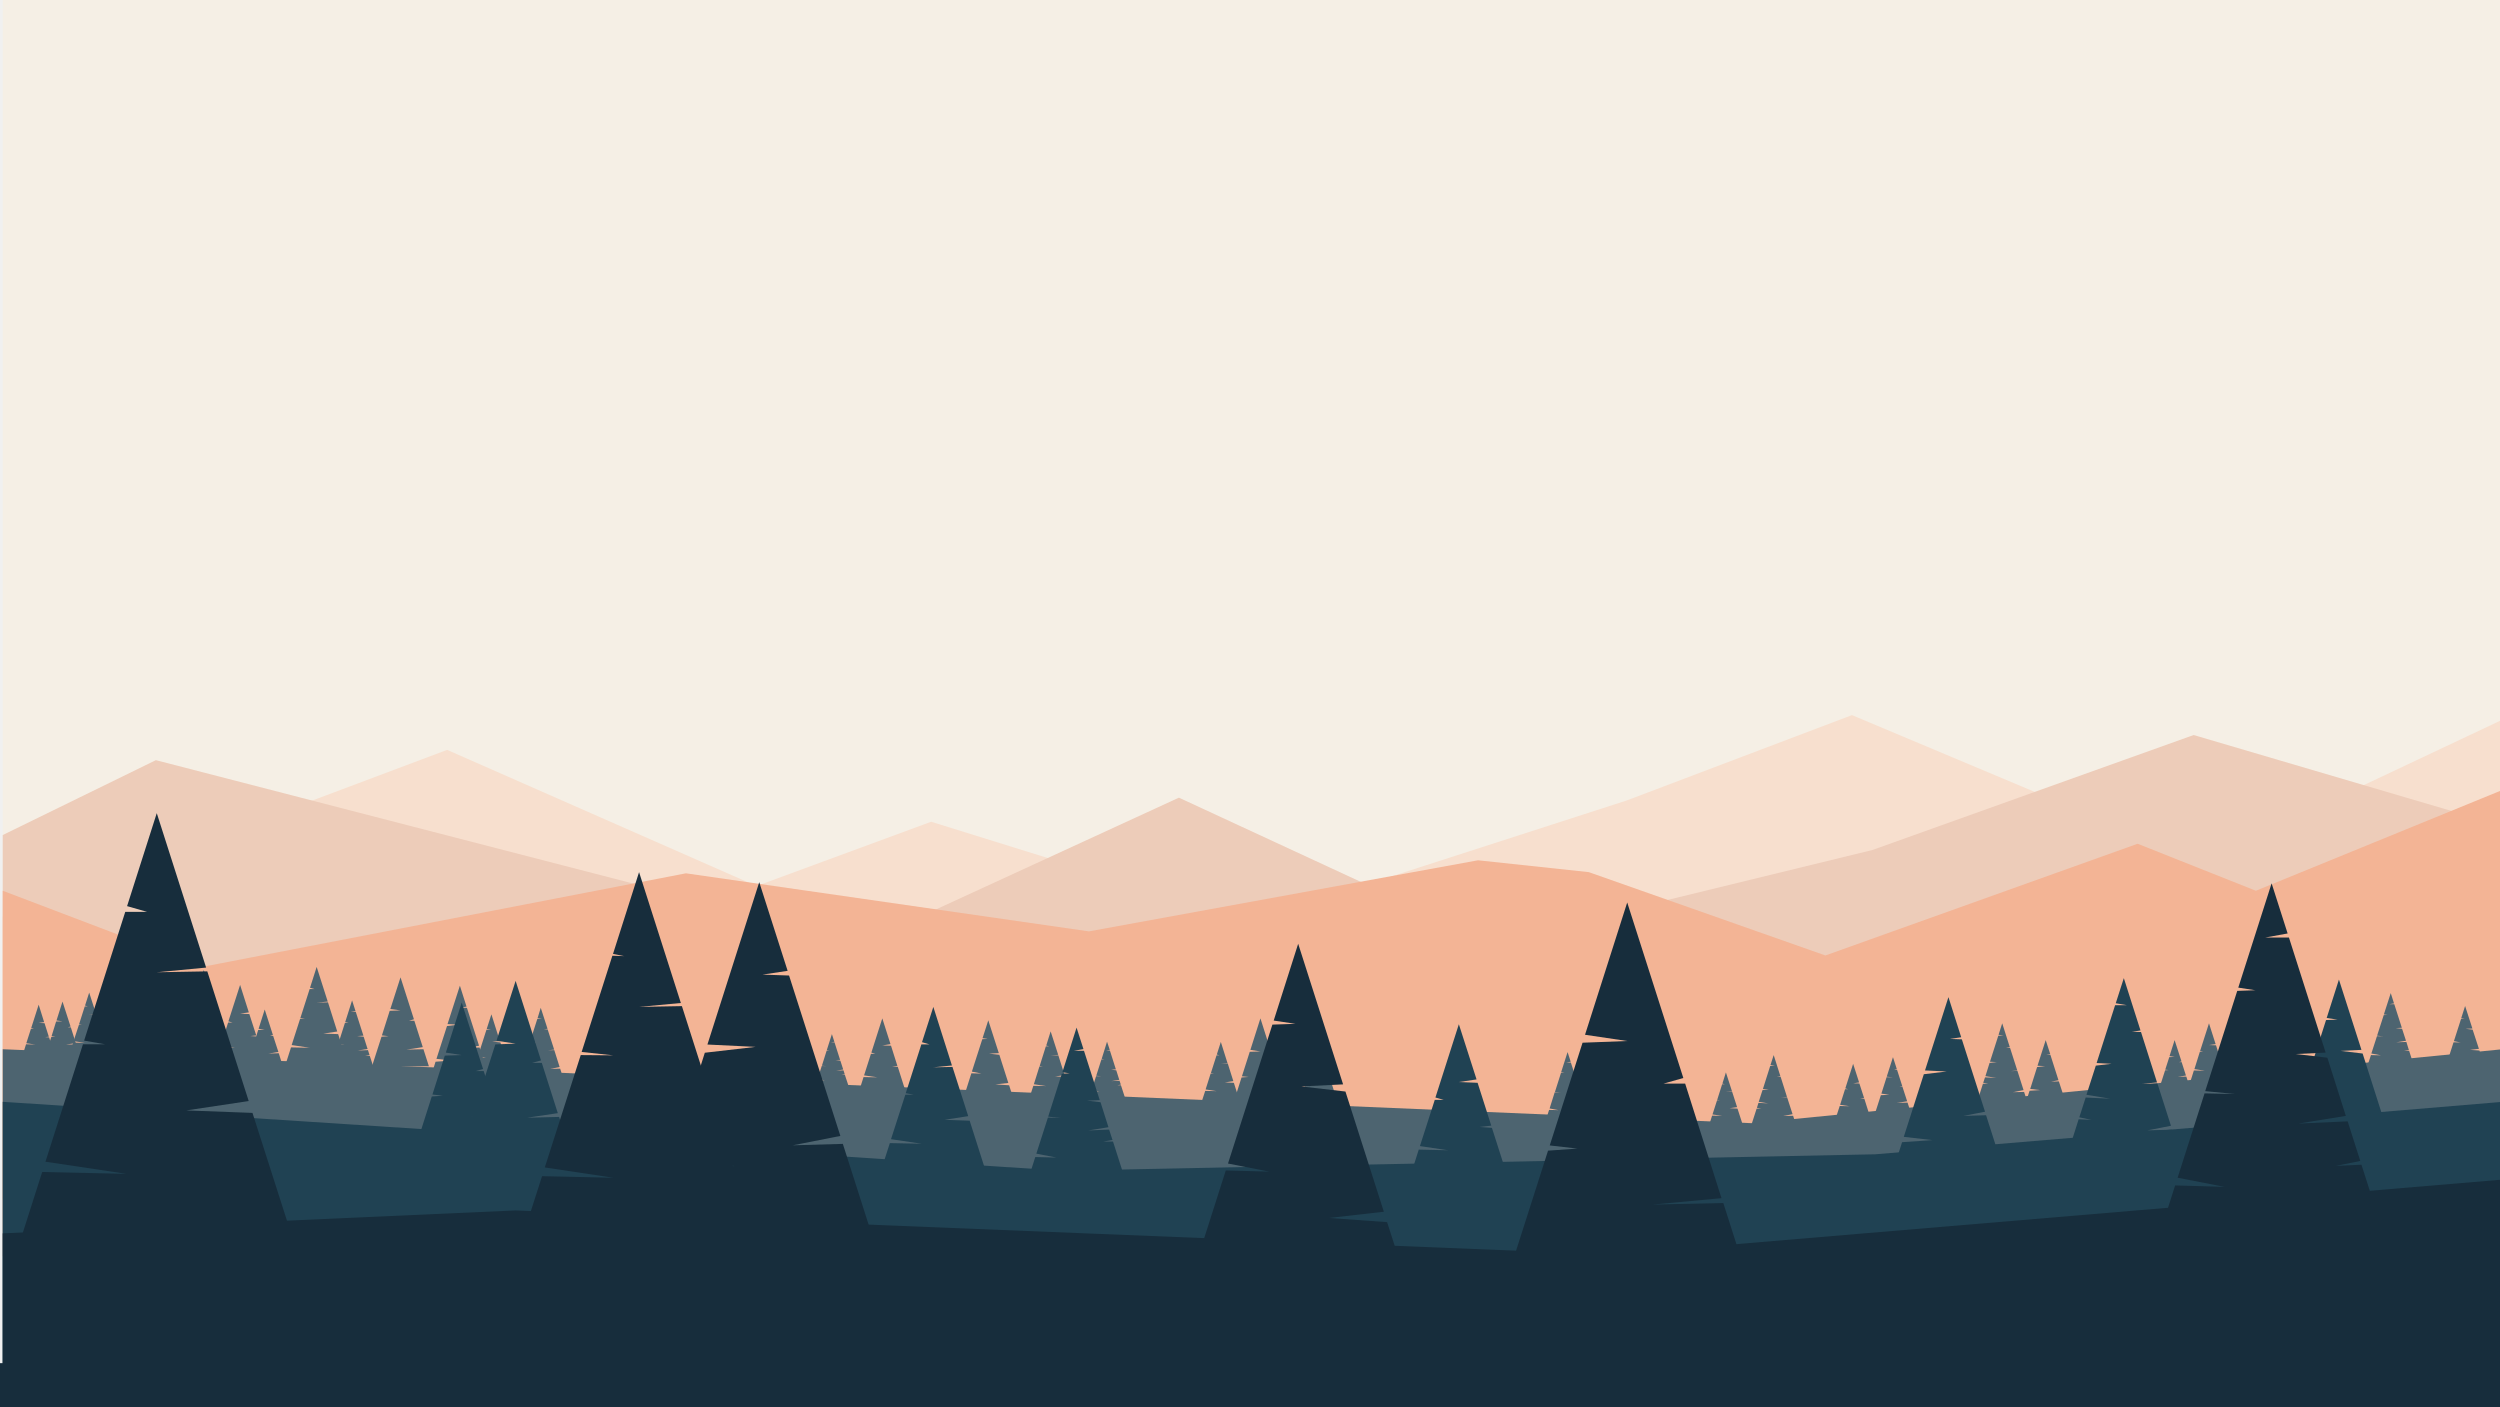
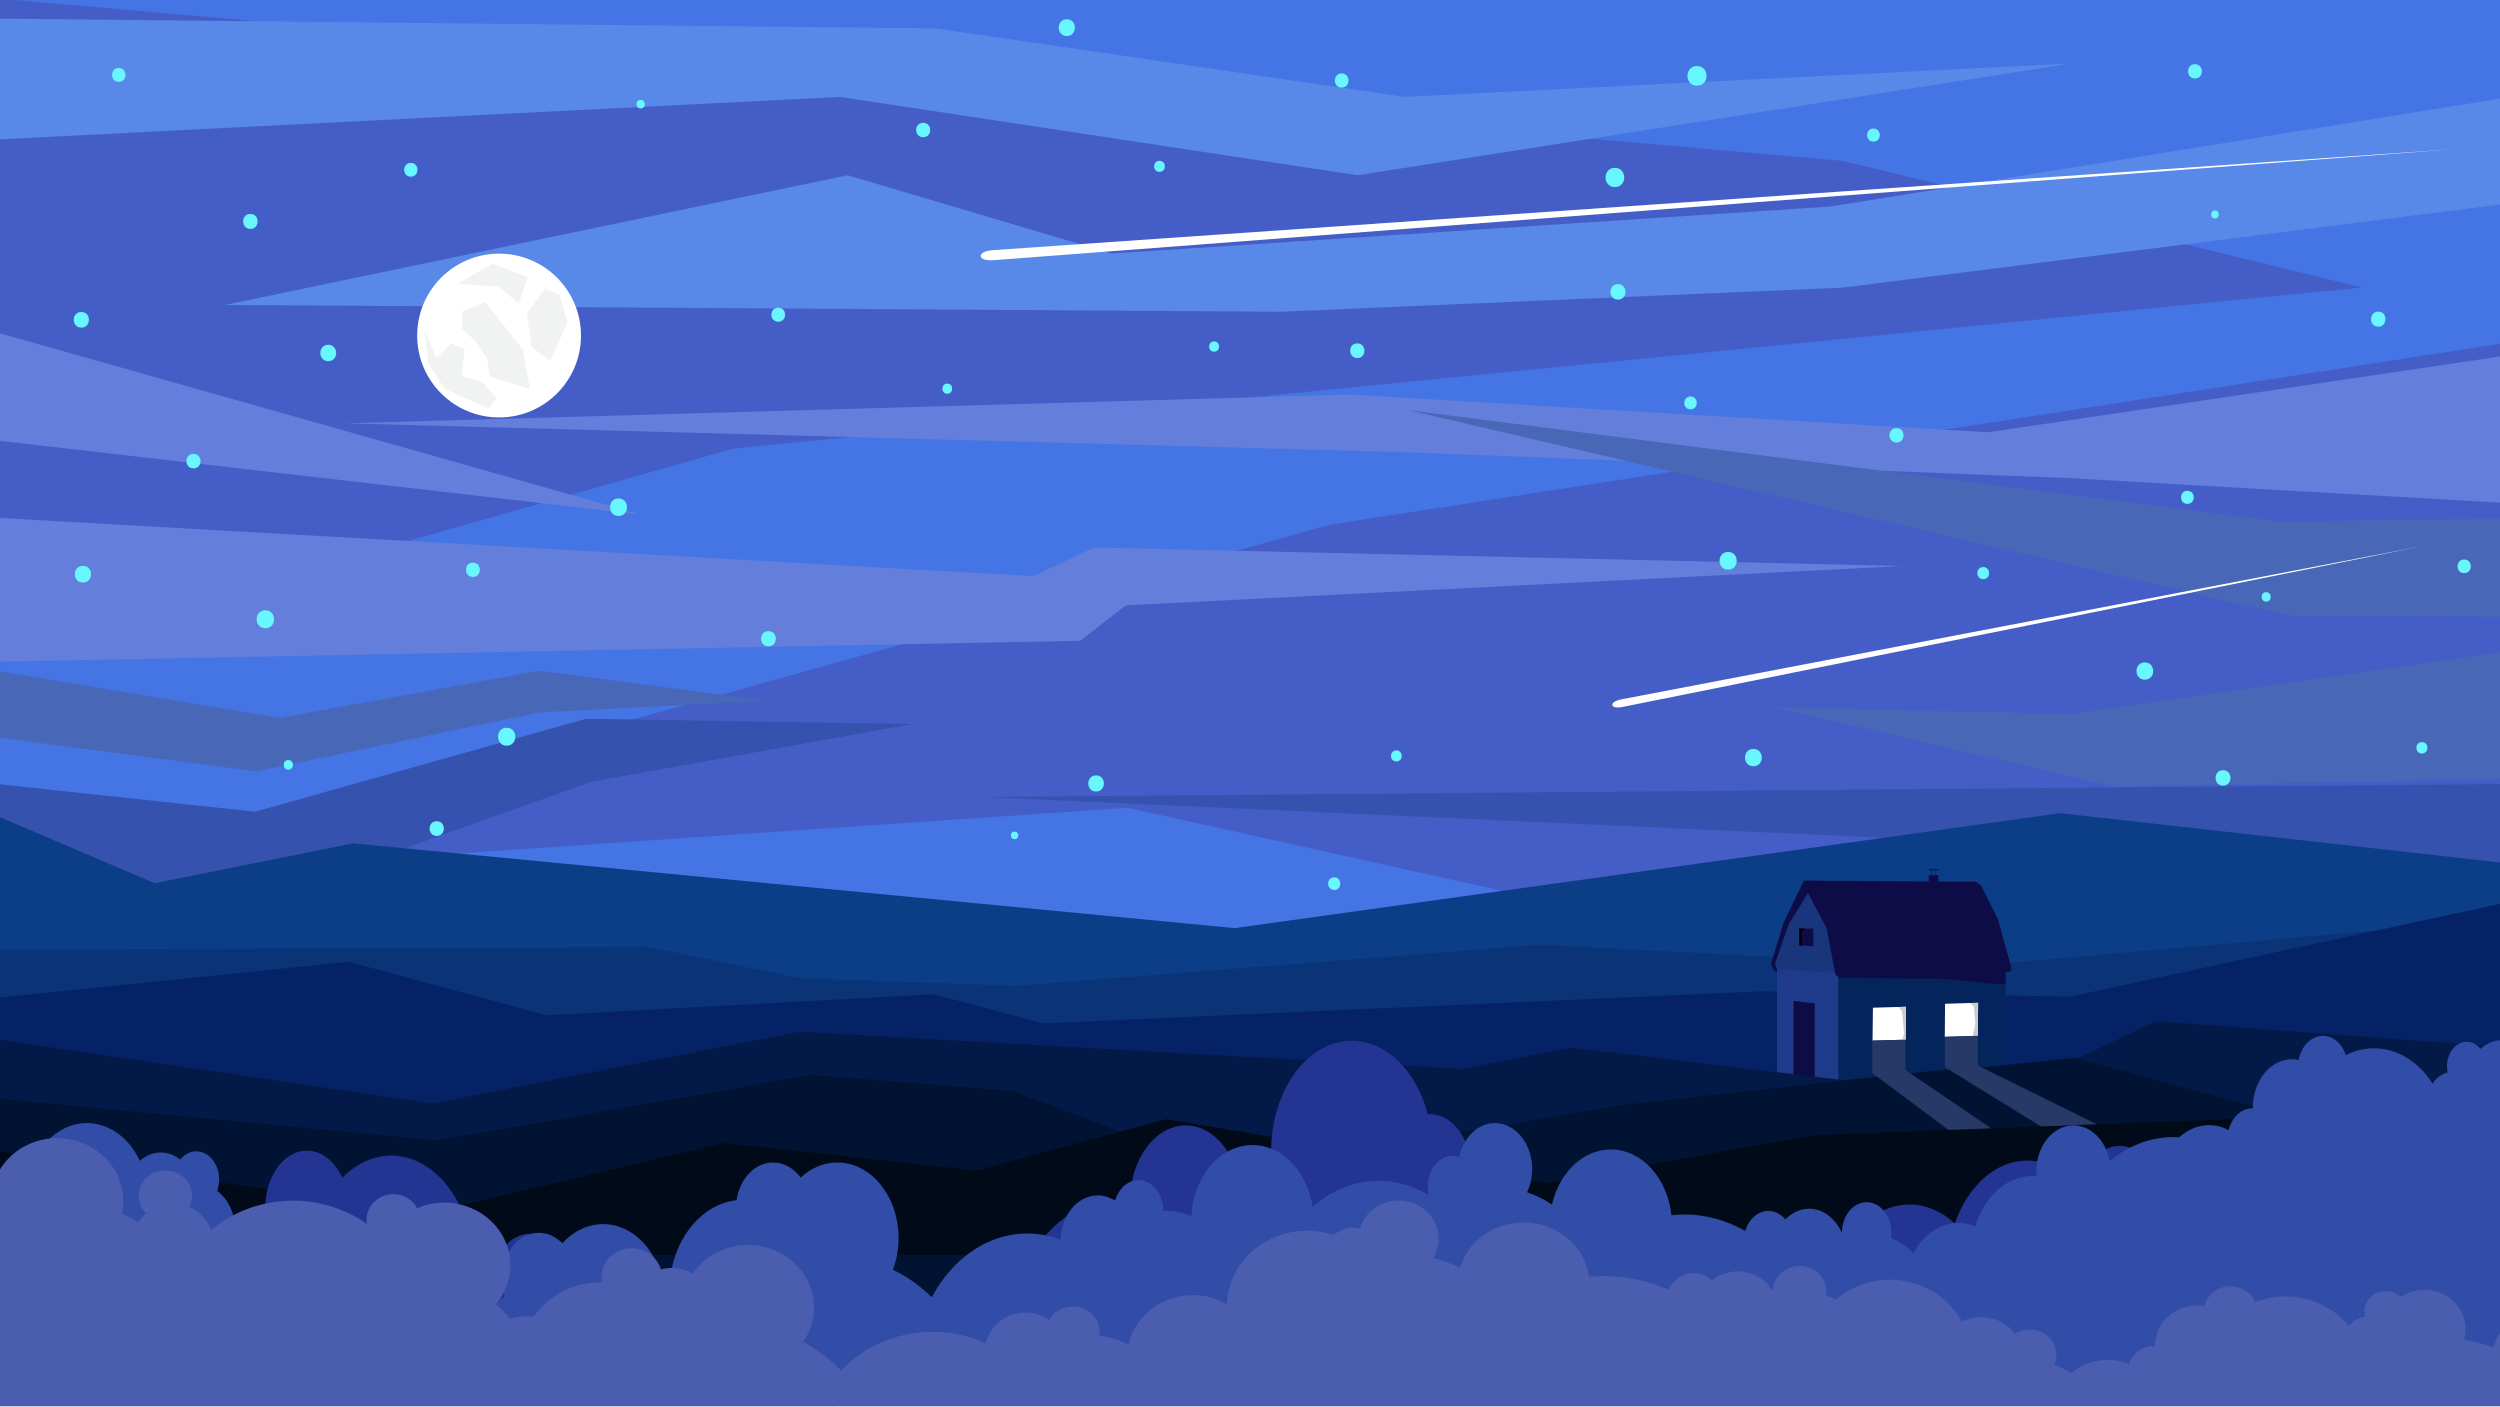
<svg xmlns="http://www.w3.org/2000/svg" version="1.1" id="bac1" x="0px" y="0px" viewBox="0 0 1920 1080" enable-background="new 0 0 1920 1080" xml:space="preserve">
-   <g>
-     <rect x="2.1" fill="#F5EFE5" width="1920" height="1059.5" />
-     <polygon fill="#F7DFCE" points="1922.1,552.6 1690.5,661.9 1422.3,549.2 1249.2,614.8 961.4,707.7 715.1,631.1 581,680.5    343.4,575.9 2.1,704.1 2.1,935.7 1922.1,935.7  " />
-     <polygon fill="#EDCCB9" points="1922.1,634.4 1684.7,564.5 1438,652.8 1146,724 905.4,612.6 662.8,724.2 119.7,583.8 2.1,641.3    2.1,920.5 1922.1,920.5  " />
-     <polygon fill="#F3B495" points="2.1,964.8 1922.1,964.8 1922.1,606.6 1732.5,684.1 1641.7,648 1401.9,733.8 1220.2,669.8    1135.1,660.7 836.3,715.3 526.8,670.7 155.7,742.5 2.1,684.1  " />
-     <polygon fill="#4D6470" points="685.1,819 689.2,818.6 684.3,803.1 677.6,802.9 683.9,801.9 677.6,782.1 669.2,808.4 672.2,809.3    668.9,809.3 663.6,825.9 673.8,827.4 663.2,827.2 659.8,837.9 695.4,837.9 689.5,819.3  " />
-     <polygon fill="#4D6470" points="1554.1,837.2 1549.4,822.5 1544.1,822.6 1549.3,822.2 1543.7,804.7 1540.6,804.6 1543.5,804.1    1537.7,785.9 1534.9,794.7 1538.8,795.4 1534.7,795.4 1528.3,815.4 1533.5,815.7 1528,816.3 1524.8,826.5 1533.1,827.8    1524.5,827.4 1523.1,831.6 1526.9,832.3 1522.9,832.3 1518.4,846.4 1557,846.4 1554.5,838.6 1546,838.8  " />
-     <polygon fill="#4D6470" points="1428.6,843.5 1431.6,843.2 1428,832.1 1423.2,832 1427.8,831.3 1423.2,817 1417.2,835.9    1419.3,836.5 1417,836.5 1413.2,848.5 1420.5,849.6 1412.9,849.4 1410.4,857.1 1436,857.1 1431.8,843.8  " />
-     <polygon fill="#4D6470" points="137.1,805.9 142.6,788.4 148.9,788.6 142.8,788 149.4,767.2 153.2,767.1 149.6,766.6 156.5,745    159.8,755.3 155.2,756.2 160.1,756.2 167.7,780 161.5,780.3 168,781 171.9,793.1 162.1,794.7 172.3,794.2 173.9,799.2 169.4,800    174.1,800 179.4,816.7 133.6,816.7 136.6,807.5 146.8,807.8  " />
-     <polygon fill="#4D6470" points="997,850.2 1002.1,834.2 1009.5,833.9 1002.6,832.8 1007.2,818.5 1012.8,818.6 1007.3,818.1    1012.8,800.9 1016,811.3 1013.8,811.9 1016.2,811.9 1020.8,826.1 1018.5,826.6 1020.9,826.6 1025.1,839.6 1016.1,840.9    1025.4,840.7 1028.5,850.2  " />
-     <polygon fill="#4D6470" points="1702.5,815.6 1705.8,815.2 1701.9,802.8 1696.5,802.6 1701.6,801.9 1696.5,785.9 1689.7,807.1    1692.1,807.7 1689.5,807.7 1685.3,821.1 1693.4,822.3 1684.9,822.1 1682.2,830.7 1710.8,830.7 1706,815.8  " />
-     <polygon fill="#4D6470" points="1376.7,855.7 1372.5,842.7 1367.9,842.8 1372.4,842.4 1367.5,826.9 1364.7,826.8 1367.3,826.4    1362.2,810.3 1359.7,818 1363.2,818.7 1359.5,818.7 1353.9,836.4 1358.5,836.6 1353.6,837.2 1350.7,846.2 1358.1,847.4 1350.5,847    1349.3,850.8 1352.6,851.4 1349.1,851.4 1345.1,863.8 1379.3,863.8 1377.1,856.9 1369.5,857.1  " />
-     <polygon fill="#4D6470" points="1889.7,800.6 1884.6,799.6 1890.1,782.5 1892.9,782.4 1890.2,782 1893.2,772.6 1898.8,789.9    1893.6,790.1 1899,790.8 1903.8,805.5 1897,806.3 1904.2,806.8 1905.7,811.5 1880.8,811.5 1884.3,800.5  " />
-     <polygon fill="#4D6470" points="1665.5,821.8 1662.9,821.5 1666,811.9 1670.1,811.7 1666.2,811.1 1670.1,798.8 1675.4,815.2    1673.5,815.7 1675.5,815.7 1678.8,826 1672.5,827 1679.1,826.8 1681.2,833.5 1659.1,833.5 1662.8,822  " />
-     <polygon fill="#4D6470" points="1821.2,809.1 1825.5,795.8 1830.3,795.9 1825.6,795.4 1830.7,779.6 1833.5,779.5 1830.8,779.1    1836.1,762.7 1838.6,770.6 1835.1,771.2 1838.8,771.2 1844.6,789.3 1839.9,789.6 1844.8,790.1 1847.8,799.3 1840.3,800.5    1848.1,800.2 1850,806.4 1846.2,807.2 1850.2,807 1853.5,817.3 1818.6,817.3 1820.9,810.3 1828.6,810.5  " />
-     <polygon fill="#4D6470" points="1575.2,830.7 1580.9,829.6 1574.7,810.1 1571.5,810 1574.6,809.6 1571.1,798.8 1564.8,818.5    1570.7,818.8 1564.5,819.5 1559.2,836.3 1566.8,837.2 1558.7,837.7 1557,843.1 1585.3,843.1 1581.2,830.5  " />
-     <polygon fill="#4D6470" points="1338.7,864.7 1334.4,851.4 1328.3,851.1 1334.1,850.3 1330.2,838.2 1325.5,838.3 1330.1,837.9    1325.5,823.6 1322.8,832.2 1324.6,832.7 1322.6,832.7 1318.8,844.7 1320.8,845 1318.7,845 1315.2,855.9 1322.7,857 1314.9,856.8    1312.4,864.7  " />
-     <polygon fill="#4D6470" points="197.8,802.8 194.7,802.5 198.3,791 203.3,790.8 198.6,790.1 203.3,775.3 209.6,794.9 207.4,795.6    209.8,795.6 213.8,807.9 206.2,809.1 214.1,808.9 216.6,816.9 190.1,816.9 194.5,803  " />
-     <polygon fill="#4D6470" points="298.4,795.8 293.3,795.2 299.3,776.3 307.6,776 299.8,774.9 307.6,750.6 317.9,782.8 314.2,783.9    318.2,783.9 324.7,804.2 312.2,806.1 325.2,805.8 329.4,818.9 285.7,818.9 293,796.2  " />
-     <polygon fill="#4D6470" points="627.9,828.6 631.1,818.7 634.6,818.8 631.2,818.5 634.9,806.8 637,806.7 635,806.4 638.9,794.2    640.8,800.1 638.2,800.5 640.9,800.5 645.2,814 641.8,814.1 645.4,814.6 647.6,821.4 642.1,822.3 647.8,822 648.7,824.9    646.2,825.3 648.8,825.3 651.9,834.7 626,834.7 627.6,829.5 633.4,829.7  " />
-     <polygon fill="#4D6470" points="838.4,837.1 841.8,826.5 845.6,826.5 841.9,826.2 845.9,813.6 848.2,813.5 846.1,813.2 850.2,800    852.3,806.3 849.5,806.8 852.4,806.8 857,821.3 853.3,821.5 857.3,822 859.6,829.3 853.6,830.3 859.8,830 860.8,833 858.1,833.5    860.9,833.5 864.2,843.7 836.3,843.7 838.1,838 844.3,838.2  " />
-     <polygon fill="#4D6470" points="255.4,815.5 259.7,802 264.5,802.1 259.8,801.6 264.9,785.6 267.8,785.4 265.1,785 270.4,768.3    273,776.4 269.4,777 273.2,777 279.1,795.4 274.3,795.7 279.3,796.2 282.3,805.6 274.7,806.8 282.6,806.5 283.8,810.3 280.4,810.9    284,810.9 288.2,823.9 252.7,823.9 255,816.7 262.9,816.9  " />
-     <polygon fill="#4D6470" points="1190.1,851.3 1194,838.9 1198.5,839 1194.2,838.6 1198.9,823.8 1201.5,823.7 1199,823.3    1203.9,808 1206.3,815.4 1203,816 1206.4,816 1211.9,832.9 1207.5,833.1 1212.1,833.6 1214.8,842.2 1207.9,843.3 1215.1,843    1216.2,846.6 1213,847.1 1216.4,847.1 1220.2,859 1187.6,859 1189.7,852.4 1197,852.6  " />
-     <polygon fill="#4D6470" points="359.2,804.8 367.9,803.1 358.6,774 353.7,773.8 358.3,773.1 353.2,757 343.7,786.5 352.5,786.9    343.3,788 335.2,813.2 346.7,814.5 334.5,815.4 332,823.4 374.4,823.4 368.3,804.5  " />
-     <polygon fill="#4D6470" points="192.3,795.7 196.8,795.2 191.5,778.8 184.4,778.5 191.1,777.5 184.4,756.4 175.4,784.4    178.6,785.3 175.2,785.3 169.5,803 180.3,804.6 169.1,804.4 165.4,815.8 203.3,815.8 197,796  " />
-     <polygon fill="#4D6470" points="429.8,819.5 425.7,806.5 421,806.6 425.6,806.1 420.6,790.6 417.8,790.5 420.5,790.1 415.3,774    412.9,781.8 416.3,782.4 412.7,782.4 407,800.2 411.6,800.4 406.7,801 403.9,809.9 411.2,811.1 403.6,810.8 401.6,816.9    405.4,817.7 401.5,817.5 398.2,827.6 432.4,827.6 430.2,820.7 422.6,820.9  " />
-     <polygon fill="#4D6470" points="952.4,846.7 947.6,831.6 940.7,831.3 947.2,830.3 942.9,816.7 937.6,816.9 942.7,816.4    937.6,800.2 934.5,809.9 936.6,810.5 934.3,810.5 930,824 932.2,824.4 929.8,824.4 925.9,836.7 934.4,838 925.6,837.8 922.7,846.7     " />
-     <polygon fill="#4D6470" points="823.4,843.8 818.1,827 810.4,826.7 817.6,825.7 812.8,810.5 806.9,810.7 812.7,810.1 806.9,792.1    803.5,803 805.8,803.6 803.2,803.6 798.5,818.6 800.9,819 798.3,819 794,832.7 803.4,834.1 793.6,833.9 790.4,843.8  " />
-     <polygon fill="#4D6470" points="267.6,819.1 259.7,794.2 248.3,793.8 259,792.2 251.9,769.8 243.2,770 251.7,769.2 243.2,742.6    238.1,758.6 241.5,759.6 237.8,759.6 230.7,781.8 234.3,782.4 230.5,782.4 224,802.6 237.9,804.7 223.5,804.4 218.8,819.1  " />
-     <polygon fill="#4D6470" points="753.8,824.5 746.4,823 754.4,798.1 758.5,797.9 754.6,797.3 759,783.6 767.1,808.8 759.6,809.2    767.5,810.1 774.4,831.7 764.5,832.8 775,833.5 777.2,840.4 740.9,840.4 746,824.3  " />
-     <polygon fill="#4D6470" points="373.2,812.3 367.1,811.1 373.6,790.8 377,790.7 373.8,790.2 377.4,779 383.9,799.6 377.9,799.9    384.3,800.6 389.9,818.2 381.9,819.1 390.4,819.7 392.2,825.3 362.6,825.3 366.8,812.1  " />
-     <polygon fill="#4D6470" points="958.9,827.1 953.8,826.6 959.8,807.8 968,807.5 960.3,806.3 968,782.1 978.2,814.2 974.6,815.3    978.6,815.3 985,835.5 972.7,837.4 985.5,837.1 989.7,850.2 946.3,850.2 953.5,827.5  " />
-     <polygon fill="#4D6470" points="42.6,796.1 39.6,795.8 43.1,784.5 48,784.4 43.4,783.7 48,769.2 54.2,788.4 52,789 54.4,789    58.2,801.1 50.8,802.2 58.5,802.1 61,809.9 35,809.9 39.4,796.4  " />
-     <polygon fill="#4D6470" points="83.7,809.9 78.7,794.4 71.6,794.1 78.3,793.1 73.9,779.2 68.5,779.3 73.8,778.8 68.5,762.3    65.3,772.3 67.4,772.9 65.1,772.9 60.7,786.7 62.9,787.1 60.6,787.1 56.5,799.6 65.2,800.9 56.2,800.7 53.3,809.9  " />
-     <polygon fill="#4D6470" points="1440,855.1 1444.5,841.1 1451,840.8 1444.9,839.9 1448.9,827.3 1453.8,827.4 1449,826.9    1453.8,811.9 1456.7,820.9 1454.8,821.5 1456.9,821.5 1460.9,834 1458.9,834.4 1461,834.4 1464.7,845.8 1456.8,847 1465,846.8    1467.7,855.1  " />
-     <polygon fill="#4D6470" points="34.7,796.5 37.5,796.2 34.2,785.8 29.7,785.6 33.9,785 29.7,771.6 24,789.4 26,790 23.8,790    20.2,801.2 27.1,802.2 20,802 17.7,809.3 41.7,809.3 37.7,796.7  " />
-     <polygon fill="#4D6470" points="2.1,805.8 1345.2,862.6 1922.1,805.8 1922.1,1059.5 2.1,1059.5  " />
-     <polygon fill="#204253" points="340.1,841.5 332.1,840.6 341.6,810.7 354.6,810.3 342.4,808.4 354.6,769.9 371,821 365.2,822.6    371.5,822.6 381.8,854.9 362.1,857.8 382.6,857.4 389.2,878.2 320.1,878.2 331.6,842.1  " />
-     <polygon fill="#204253" points="373.5,839.3 369,837.8 380.4,802.1 396,801.5 381.3,799.3 396,753.3 415.5,814.4 408.6,816.3    416.1,816.3 428.4,854.9 404.8,858.4 429.4,857.8 437.3,882.7 354.6,882.7 368.4,839.6  " />
-     <polygon fill="#204253" points="795.9,886 804.8,858.3 814.8,858.5 805,857.6 815.5,824.6 821.5,824.3 815.9,823.5 826.8,789.2    832.1,805.7 824.8,807 832.5,807 844.6,844.9 834.8,845.3 845.2,846.5 851.3,865.7 835.7,868.2 851.8,867.5 854.4,875.5    847.3,876.7 854.8,876.7 863.3,903.3 790.4,903.3 795.1,888.6 811.3,889  " />
-     <polygon fill="#204253" points="1507.9,857 1524.5,853.8 1506.7,798.2 1497.5,797.9 1506.2,796.6 1496.4,765.8 1478.4,822.1    1495.1,822.9 1477.5,825 1462.1,873.1 1484,875.6 1460.8,877.2 1455.9,892.5 1536.8,892.5 1525.3,856.5  " />
-     <polygon fill="#204253" points="1136.4,865.5 1145.3,864.5 1134.8,831.6 1120.4,831 1134,829 1120.4,786.6 1102.4,842.9    1108.8,844.7 1101.9,844.7 1090.5,880.2 1112.2,883.4 1089.6,882.9 1082.3,905.9 1158.5,905.9 1145.8,866.2  " />
-     <polygon fill="#204253" points="1667.3,864.6 1656.9,832.1 1645.2,832.4 1656.6,831.3 1644.3,792.6 1637.3,792.4 1643.9,791.4    1631.1,751.2 1624.9,770.5 1633.5,772 1624.4,772 1610.2,816.4 1621.7,817 1609.6,818.4 1602.4,840.8 1620.7,843.8 1601.8,842.9    1596.9,858.1 1606.3,860.1 1596.4,859.6 1588.4,884.8 1673.7,884.8 1668.2,867.6 1649.2,868.1  " />
-     <polygon fill="#204253" points="758.1,902.8 744.7,860.7 725.4,860 743.6,857.2 731.5,819.4 716.8,819.7 731.1,818.3 716.8,773.3    708.1,800.4 713.9,802.1 707.6,802.1 695.6,839.6 701.7,840.7 695.3,840.7 684.3,874.9 707.9,878.4 683.4,877.9 675.4,902.8  " />
-     <polygon fill="#204253" points="1785.2,839.8 1769.4,836.7 1786.4,783.4 1795.3,783.1 1786.9,781.8 1796.3,752.3 1813.6,806.3    1797.6,807.1 1814.5,809.1 1829.2,855.2 1808.2,857.6 1830.5,859.2 1835.2,873.9 1757.5,873.9 1768.5,839.4  " />
-     <polygon fill="#204253" points="2.1,1059.5 1922.1,1059.5 1922.1,846.2 1440.1,886.5 815.5,899.1 2.1,846.2  " />
-     <polygon fill="#172D3C" points="974.8,899.8 943.1,893.6 977.2,786.9 994.9,786.3 978.2,783.8 997,724.8 1031.5,832.8 999.5,834.4    1033.3,838.3 1062.8,930.6 1020.7,935.4 1065.3,938.6 1074.7,967.9 919.4,967.9 941.4,898.9  " />
-     <polygon fill="#172D3C" points="1211.4,882.1 1190.2,879.7 1215.4,800.8 1249.7,799.5 1217.3,794.7 1249.7,693.1 1292.8,827.9    1277.6,832.2 1294.2,832.2 1322.1,920.2 1269.3,925.1 1323.5,923.9 1341,978.8 1158.5,978.8 1188.9,883.7  " />
-     <polygon fill="#172D3C" points="1672.4,904.5 1693.1,839.7 1716.4,840.2 1693.6,838 1718.2,761 1732.1,760.5 1719,758.5    1744.6,678.4 1756.9,716.9 1739.8,720 1757.9,720 1786.1,808.4 1763.2,809.5 1787.4,812.3 1801.6,857 1765.2,862.9 1803,861.2    1812.7,891.6 1794,895.4 1813.6,894.5 1829.7,944.7 1659.6,944.7 1670.5,910.4 1708.4,911.5  " />
-     <polygon fill="#172D3C" points="608.8,879.6 645.4,872.4 606,749.2 585.6,748.5 604.9,745.6 583.1,677.5 543.3,802.2 580.3,804    541.3,808.5 515.6,890 564.2,895.5 512.6,899.2 493.4,958.3 672.8,958.3 647.3,878.5  " />
-     <polygon fill="#172D3C" points="229.4,965.6 193.9,854.7 143.1,852.8 191,845.6 159.2,746 120.4,746.7 158.3,743.1 120.4,624.5    97.6,695.9 112.9,700.3 96.2,700.3 64.6,799.2 80.7,802 63.7,802 34.9,892.2 97,901.5 32.4,900.1 11.5,965.6  " />
-     <polygon fill="#172D3C" points="583.1,958.8 523.7,772.7 490.8,773.3 522.9,770.3 490.8,669.8 470.8,732.6 479.4,734.3 470.3,734    446.7,807.9 471,810.5 446,810.3 418.4,896.6 471,904.5 416.3,903.3 398.5,958.8  " />
-     <polygon fill="#172D3C" points="1922.1,905.9 1238.4,963.5 396,929.6 2.1,947.2 2.1,1059.5 1922.1,1059.5  " />
-     <rect x="-7.2" y="1046.9" fill="#172D3C" width="1938.8" height="47.4" />
-   </g>
+   <rect id="_x30_" x="-2.4" y="-1.2" fill="#4574E5" width="1930.5" height="1081.2" />
+   <polygon id="_x31_" fill="#455EC7" points="-2.4,505.3 -2.4,-1.2 1415.6,123.6 1814.1,220.8 563.3,344.5 " />
+   <polygon fill="#455EC7" points="1928.1,855.8 1928.1,262.8 1021.5,402.9 42,676.6 866,620.4 " />
+   <polygon id="_x32_" fill="#5888E8" points="-2.4,14.3 718.6,21.8 1078.6,74.4 1590.6,48.7 1042.5,134.6 644.9,74.4 -2.4,107.1 " />
+   <polygon fill="#5888E8" points="1928.1,74.4 1406,158.6 853.7,194.7 651,134.6 172.8,234.2 984,239.4 1415.2,220.9 1928.1,156.1 " />
+   <polygon fill="#637FDB" points="1928.1,272.6 1526.7,332 1036.4,303 265.7,325.1 1076.8,347.2 1589.5,367.2 1928.1,386.5 " />
+   <polygon fill="#637FDB" points="-2.4,508.2 829.6,492.1 864.6,464.9 1460.3,434.7 840.2,420.5 793.4,442.5 -2.4,397.7 " />
+   <polygon fill="#4867B7" points="-2.4,515.2 214.4,551.4 414.3,515.2 588.8,538.1 414.3,547.1 196.8,592.4 -2.4,566.3 " />
+   <polygon fill="#4867B7" points="1928.1,500 1589.4,548.5 1362.4,543 1623.9,604 1928.1,598 " />
+   <polygon fill="#3552AF" points="-2.4,602.1 195.8,623.4 450.1,552 700.5,556.1 454.8,600.3 193.5,693.1 -2.4,694.9 " />
+   <polygon fill="#4867B7" points="1928.1,398.1 1751.4,400.7 1082,315.1 1757.4,472.6 1928.1,473.8 " />
+   <polygon fill="#3552AF" points="1928.1,602.1 1928.1,665.3 755.8,612.1 " />
+   <polygon fill="#637FDB" points="-2.4,255.3 -2.4,338.3 492.3,395.2 " />
+   <path id="_x33_" fill="#68F6FF" d="M1240.2,128.9c9.6,0,9.6,14.8,0,14.8C1230.7,143.7,1230.7,128.9,1240.2,128.9z" />
+   <path fill="#68F6FF" d="M203.8,468.7c8.9,0,8.9,13.8,0,13.8C194.9,482.5,194.9,468.7,203.8,468.7z" />
+   <path fill="#68F6FF" d="M1740.4,454.8c4.7,0,4.7,7.3,0,7.3C1735.8,462,1735.8,454.8,1740.4,454.8z" />
+   <path fill="#68F6FF" d="M1701.1,161.7c3.9,0,3.9,6.1,0,6.1C1697.2,167.8,1697.2,161.7,1701.1,161.7z" />
+   <path fill="#68F6FF" d="M1438.8,98.7c6.5,0,6.5,10.1,0,10.1C1432.3,108.8,1432.3,98.7,1438.8,98.7z" />
+   <path fill="#68F6FF" d="M1679.9,376.9c6.5,0,6.5,10.1,0,10.1C1673.4,387,1673.4,376.9,1679.9,376.9z" />
+   <path fill="#68F6FF" d="M1456.5,328.8c7.2,0,7.2,11.1,0,11.1C1449.3,339.8,1449.3,328.8,1456.5,328.8z" />
+   <path fill="#68F6FF" d="M1647.2,508.7c8.6,0,8.6,13.3,0,13.3C1638.7,522,1638.7,508.7,1647.2,508.7z" />
+   <path fill="#68F6FF" d="M1860,569.9c5.7,0,5.7,8.8,0,8.8C1854.4,578.7,1854.4,569.9,1860,569.9z" />
+   <path fill="#68F6FF" d="M1826.5,239.3c7.4,0,7.4,11.6,0,11.6C1819.1,250.9,1819.1,239.3,1826.5,239.3z" />
+   <path fill="#68F6FF" d="M1685.7,49.3c7.1,0,7.1,11,0,11C1678.7,60.3,1678.7,49.3,1685.7,49.3z" />
+   <path fill="#68F6FF" d="M1303.3,50.7c9.8,0,9.8,15.1,0,15.1C1293.5,65.9,1293.5,50.7,1303.3,50.7z" />
+   <path fill="#68F6FF" d="M1030.4,56.4c7,0,7,10.9,0,10.9C1023.4,67.3,1023.4,56.4,1030.4,56.4z" />
+   <path fill="#68F6FF" d="M819.3,14.8c8.3,0,8.3,12.9,0,12.9C811,27.6,811,14.8,819.3,14.8z" />
+   <path fill="#68F6FF" d="M1042.4,263.7c7.3,0,7.3,11.3,0,11.3C1035.1,274.9,1035.1,263.7,1042.4,263.7z" />
+   <path fill="#68F6FF" d="M1242.6,218.2c7.7,0,7.7,11.9,0,11.9C1234.9,230.1,1234.9,218.2,1242.6,218.2z" />
+   <path fill="#68F6FF" d="M890.5,123.5c5.5,0,5.5,8.5,0,8.5C885,132,885,123.5,890.5,123.5z" />
+   <path fill="#68F6FF" d="M597.7,236.3c7,0,7,10.8,0,10.8C590.7,247.1,590.7,236.3,597.7,236.3z" />
+   <path fill="#68F6FF" d="M315.5,125.1c6.8,0,6.8,10.6,0,10.6C308.7,135.7,308.7,125.1,315.5,125.1z" />
+   <path fill="#68F6FF" d="M62.5,239.6c7.7,0,7.7,12,0,12C54.7,251.6,54.7,239.6,62.5,239.6z" />
+   <path fill="#68F6FF" d="M221.4,583.7c4.8,0,4.8,7.4,0,7.4C216.7,591.1,216.7,583.7,221.4,583.7z" />
+   <path fill="#68F6FF" d="M63.7,434.6c8.3,0,8.3,12.8,0,12.8C55.4,447.4,55.4,434.6,63.7,434.6z" />
+   <path fill="#68F6FF" d="M932.4,262.2c5.1,0,5.1,7.9,0,7.9S927.4,262.2,932.4,262.2z" />
+   <path fill="#68F6FF" d="M91.2,52.2c6.9,0,6.9,10.7,0,10.7C84.4,62.9,84.4,52.2,91.2,52.2z" />
+   <path fill="#68F6FF" d="M1298.3,304.5c6.4,0,6.4,9.9,0,9.9C1291.9,314.3,1291.9,304.5,1298.3,304.5z" />
+   <path fill="#68F6FF" d="M1707.3,591.5c7.6,0,7.6,11.9,0,11.9S1699.6,591.5,1707.3,591.5z" />
+   <path fill="#68F6FF" d="M492,76.7c4.3,0,4.3,6.6,0,6.6S487.7,76.7,492,76.7z" />
+   <path fill="#68F6FF" d="M475,382.8c8.7,0,8.7,13.5,0,13.5C466.4,396.3,466.4,382.8,475,382.8z" />
+   <path fill="#68F6FF" d="M1327.2,423.9c8.8,0,8.8,13.6,0,13.6C1318.4,437.6,1318.4,423.9,1327.2,423.9z" />
+   <path fill="#68F6FF" d="M1523.1,435.5c6,0,6,9.3,0,9.3S1517.1,435.5,1523.1,435.5z" />
+   <path fill="#68F6FF" d="M1346.6,575.2c8.6,0,8.6,13.3,0,13.3C1338,588.5,1338,575.2,1346.6,575.2z" />
+   <path fill="#68F6FF" d="M1024.7,673.8c6.2,0,6.2,9.7,0,9.7C1018.4,683.4,1018.4,673.8,1024.7,673.8z" />
+   <path fill="#68F6FF" d="M841.8,595.5c8,0,8,12.4,0,12.4C833.8,608,833.8,595.5,841.8,595.5z" />
+   <path fill="#68F6FF" d="M1072.4,576.3c5.5,0,5.5,8.5,0,8.5C1066.9,584.8,1066.9,576.3,1072.4,576.3z" />
+   <path fill="#68F6FF" d="M1892.5,429.7c6.8,0,6.8,10.5,0,10.5S1885.7,429.7,1892.5,429.7z" />
+   <path fill="#68F6FF" d="M389.1,558.9c8.9,0,8.9,13.8,0,13.8C380.3,572.7,380.3,558.9,389.1,558.9z" />
+   <path fill="#68F6FF" d="M335.4,630.7c7.3,0,7.3,11.3,0,11.3S328.1,630.7,335.4,630.7z" />
+   <path fill="#68F6FF" d="M779.2,638.7c3.8,0,3.8,5.8,0,5.8C775.4,644.6,775.4,638.7,779.2,638.7z" />
+   <path fill="#68F6FF" d="M727.5,294.6c5,0,5,7.8,0,7.8C722.5,302.4,722.5,294.6,727.5,294.6z" />
+   <path fill="#68F6FF" d="M709,94.3c7.2,0,7.2,11.1,0,11.1C701.8,105.3,701.8,94.3,709,94.3z" />
+   <path fill="#68F6FF" d="M590.2,484.7c7.5,0,7.5,11.7,0,11.7C582.6,496.4,582.6,484.7,590.2,484.7z" />
+   <path fill="#68F6FF" d="M363.2,432.1c7.1,0,7.1,11,0,11S356.1,432.1,363.2,432.1z" />
+   <path fill="#68F6FF" d="M148.6,348.6c7.2,0,7.2,11.1,0,11.1C141.4,359.7,141.4,348.6,148.6,348.6z" />
+   <path fill="#68F6FF" d="M192.3,164.3c7.4,0,7.4,11.5,0,11.5C184.9,175.7,184.9,164.3,192.3,164.3z" />
+   <path fill="#68F6FF" d="M252.1,264.8c8.1,0,8.1,12.6,0,12.6C244,277.3,244,264.8,252.1,264.8z" />
+   <path fill="#FFFFFF" d="M1883.8,114.6c0,0-1120.5,77.5-1121,77.5c-6.7,0.5-9.8,2.5-9.6,4.6s3.5,3.6,10.2,3.1  C763.9,199.8,1883.8,114.6,1883.8,114.6z" />
+   <path fill="#FFFFFF" d="M1859.8,419.5c0,0-614.2,117.5-614.6,117.6c-5,1-7.2,2.8-6.9,4.4s3,2.4,8,1.4  C1246.7,542.8,1859.8,419.5,1859.8,419.5z" />
+   <circle fill="#FFFFFF" cx="383.3" cy="257.7" r="62.9" />
+   <polygon fill="#F1F2F2" points="381.3,305.6 375.7,314 341.7,298.8 329,279.3 326.3,254.4 335.2,274.8 346.7,263.5 357,268.6   354.6,289 370,293.1 " />
+   <polygon fill="#F1F2F2" points="407,298.9 376.1,289.1 374.1,275.5 366.3,263.2 355,252.5 354.7,239.4 372.7,232 401.7,268.6 " />
+   <polygon fill="#F1F2F2" points="351.2,217.9 378.3,202.5 405.3,212.8 398.4,232.9 382.3,220.1 " />
+   <polygon fill="#F1F2F2" points="418.9,221.9 404.6,240.4 408.2,266.3 422.4,277.2 435.9,247.7 429.7,226.3 " />
+   <polygon id="_x34_" fill="#0C3E87" points="1928.1,867.9 -2.4,867.9 -2.4,626.6 118.8,678.3 271.1,647.7 948.1,712.8 1582.3,624.5   1928.1,663.3 " />
+   <polygon id="_x35_" fill="#0A3477" points="-2.4,851.5 1928.1,851.5 1928.1,705.5 1500,743.1 1440.8,739 1182.6,725.5 780.5,757.1   613.7,751.2 499.3,727.4 -2.4,729.2 " />
+   <polygon id="_x36_" fill="#062266" points="1928.1,963.9 -2.4,963.9 -2.4,766.3 267.8,738.6 419.6,779.7 717.3,763.6 801.1,785.9   1353.5,761.3 1589.8,765.4 1928.1,692.4 " />
+   <polygon fill="#1F3A8A" points="1415.2,745.5 1364.7,741.9 1364.7,744.4 1364.7,746.8 1364.8,823.6 1375.8,826.1 1394.6,830.3   1411.9,834.1 " />
+   <polygon fill="#04255B" points="1540.2,738.3 1411.7,747.5 1411.7,751 1411.9,834.1 1540.8,828.3 1540.3,756.1 " />
+   <polygon fill="#0E0C47" points="1540.2,738.3 1411.7,747.5 1411.7,751 1494.8,751.9 1525.8,755.1 1540.3,756.1 " />
+   <polygon fill="#19357C" points="1361.4,740.9 1373.1,709 1386.8,679.9 1390.4,685.3 1405.6,711.1 1411.7,747.5 1370.4,744.6   1362.1,744.3 " />
+   <polygon fill="#0E0C47" points="1393.7,829.6 1379.6,826.6 1377.6,826.1 1377.6,768.8 1382.4,769.3 1393.7,770.5 " />
+   <polygon fill="#0D0B40" points="1382.4,769.3 1377.6,768.8 1377.6,826.1 1379.6,826.6 1378.8,787.9 1378.7,781.2 1380.1,771.4 " />
+   <polygon fill="#0E0C47" points="1392.7,726.8 1384,726.2 1381.9,726.1 1381.8,713.1 1386.6,713.2 1392.6,713.1 " />
+   <polygon points="1386.6,713.2 1381.8,713.1 1381.9,726.1 1384,726.2 1383.3,715.8 " />
+   <polygon fill="#0E0C47" points="1360.1,740.2 1362,744.8 1364.7,746.8 1364.7,744.4 1363.2,740 1373.9,709.4 1389.7,684   1385.4,676.3 1369.9,708.4 " />
+   <polygon fill="#0E0C47" points="1517.5,677.2 1385.4,676.3 1389,686.7 1402.7,712.5 1409.7,749 1412.8,750.3 1543.3,746.5   1545,744.4 1534.5,706.1 1521.4,679.9 " />
+   <path fill="#FFFFFF" d="M1463.8,773.2l-25.4,0.7l-0.3,25.3c1.4,0,24.7-0.8,25.4-0.7L1463.8,773.2z" />
+   <polygon fill="#CCCCCC" points="1463.8,773.2 1458.2,773.4 1460.7,776.8 1462.3,793.6 1461,798.6 1463.5,798.6 " />
+   <polygon fill="#FFFFFF" points="1519.2,770.2 1513,770.3 1493.8,770.9 1493.6,796.3 1515.1,795.6 1518.9,795.5 " />
+   <polygon fill="#CCCCCC" points="1519.2,770.2 1513,770.3 1515.9,773.1 1517,786.4 1515.1,795.6 1518.9,795.5 " />
+   <polygon fill="#2B242D" points="1394.6,830.3 1375.8,826.1 1375.8,825.5 1376.2,825.2 1394.2,829.1 1394.6,829.5 " />
+   <path fill="#0E0C47" d="M1483,668.4v3.7h-1.8V683h7.5v-10.9h-1.8v-3.7c1.5,0,2.5-0.1,2.5-0.4c0-0.3-1.9-0.5-4.3-0.5  s-4.3,0.2-4.3,0.5C1480.7,668.3,1481.7,668.4,1483,668.4z M1483.5,668.5c0.5,0,1,0,1.6,0c0.5,0,0.9,0,1.4,0v3.6h-2.9L1483.5,668.5  L1483.5,668.5z" />
+   <polygon id="_x37_" fill="#031A49" points="-2.4,963.9 1928.1,963.9 1928.1,804.5 1655.9,784.2 1531.2,843.3 1206.3,804.5   1122.6,820.9 613.9,792.3 331.8,847.4 -2.4,798.2 " />
+   <polygon id="_x38_" fill="#011333" points="1928.1,1005.3 -2.4,1005.3 -2.4,843.6 335.8,875.8 623.2,825.5 777.2,837.7 943.3,900.1   1249.8,848.1 1437.9,827.3 1463.3,824.4 1493.7,821.5 1518.9,820 1593.9,812.4 1766.4,859.5 1928.1,841.1 " />
+   <polygon fill="#273967" points="1518.9,795.5 1518.9,818.3 1621.6,869 1575.6,870.1 1493.7,819.6 1493.6,796.3 1515.1,795.6 " />
+   <polygon fill="#273967" points="1463.3,798.5 1463.3,821.8 1538.6,872.9 1504.9,874.1 1437.9,824.1 1437.9,799.2 1459.5,798.6 " />
+   <polygon id="_x39_" fill="#000A19" points="-2.4,963.9 1928.1,963.9 1928.1,900.5 1714.3,859.5 1393.7,871.7 1187.3,908.5   895.6,859.5 749.9,899 555.9,877.8 331.8,930.9 -2.4,884 " />
+   <path id="_x31_0" fill="#243493" d="M1911.2,913.3c-14.4,0-26.6,13.1-30.6,31.2c-20.7-13.1-43.7-20.4-68-20.4  c-8.7,0-17.2,0.9-25.5,2.7c-10.2-27.8-31.2-46.8-55.3-46.8c-25.8,0-47.9,21.7-57.2,52.5c-4.6-2.8-9.5-4.9-14.7-6.1  c0-0.7,0-1.5,0-2.3c0-24.4-14.3-44.1-32-44.1c-14.5,0-26.8,13.3-30.7,31.6c-10.8-12.7-24.8-20.3-40.1-20.3  c-24.6,0-45.8,19.7-55.8,48.2c-10-9.1-22-14.4-34.8-14.4c-21.6,0-40.7,14.9-52.1,37.7c-10.2-9.6-22.4-15.2-35.7-15.2  c-27.5,0-50.8,24.1-59.6,57.8c-2.6,1.2-5.2,2.4-7.8,3.8c-19.3-45.8-55.2-76.5-96.4-76.5c-28.1,0-53.7,14.3-73.3,37.9  c-7.2-13-15.4-24.8-24.4-35.3c7.9-8,12.9-20.9,12.9-35.5c0-24.4-14.3-44.1-32-44.1c-0.6,0-1.1,0-1.6,0  c-8.6-32.9-31.5-56.4-58.3-56.4c-34.2,0-62,38.2-62,85.4c0,0.8,0,1.7,0,2.5c-9.2,2.8-18,6.6-26.6,11.5c-6.8-20.3-21.7-34.4-39-34.4  c-23.4,0-42.4,25.8-42.9,57.8c-3.1-0.5-6.2-0.7-9.4-0.7c-43.5,0-79.5,44-85.8,101.4c-10.1-16-25-26.2-41.6-26.2  c-30.5,0-55.2,34-55.2,76c0,0.3,0,0.6,0,0.9c-1.4-0.1-2.9-0.1-4.3-0.1c-11.3,0-22.1,2.3-32.4,6.6c-4.6-42-30.9-74.2-62.6-74.2  c-24.1,0-45.1,18.6-55.8,45.9c-0.2-0.1-0.5-0.2-0.7-0.3c-0.1-48.1-28.4-87-63.3-87c-7.5,0-14.7,1.8-21.4,5.1  c-5.5-13.2-15.9-22-27.7-22c-15,0-27.7,14.3-31.1,33.6c-4-2-8.2-3.5-12.5-4.4c0-0.6,0-1.3,0-1.9c0-48.2-28.4-87.3-63.4-87.3  c-14.1,0-27,6.3-37.6,17c-5.7-12.5-15.7-20.8-27.2-20.8c-17.7,0-32,19.8-32,44.1c0,1.9,0.1,3.7,0.3,5.5c-20.8,3-39.8,13.8-55.6,30.3  c-24.3-19.8-52.7-31.1-82.9-31.1c-24.2,0-47.2,7.3-67.9,20.3v126.7h1930.5V920C1923.2,915.8,1917.4,913.3,1911.2,913.3z" />
+   <path id="_x31_1" fill="#314DA8" d="M1922,798.8c-6.3,0-12.2,2.5-17,6.7c-2.7-3.3-6.5-5.4-10.6-5.4c-8.3,0-15.1,8.4-15.1,18.7  c0,1.7,0.2,3.4,0.5,4.9c-4.7,1-8.8,4.2-11.6,8.6c-10.4-16.6-26.7-27.2-45-27.2c-7.6,0-14.9,1.9-21.6,5.2  c-2.8-8.7-9.6-14.8-17.6-14.8c-9.1,0-16.7,8-18.6,18.6c-1.7-0.4-3.4-0.6-5.2-0.6c-16.6,0-30,16.7-30,37.2c0,0.2,0,0.3,0,0.5  c-0.1,0-0.3,0-0.4,0c-8.6,0-15.8,7-18.2,16.7c-4.6-2.4-9.7-3.8-15-3.8c-8.6,0-16.5,3.5-22.9,9.3c-1.5-0.1-3-0.1-4.5-0.1  c-18.1,0-35,6.8-49,18.5c-2.9-15.8-14.2-27.5-27.8-27.5c-15.7,0-28.5,15.8-28.5,35.3c0,1.2,0.1,2.4,0.2,3.6  c-0.9-0.1-1.8-0.1-2.7-0.1c-20.5,0-37.9,16.2-44.3,38.8c-4.1-1.8-8.6-2.7-13.2-2.7c-14.4,0-27.1,9.3-34.4,23.3  c-5.1-5.1-10.9-9.1-17.2-11.8c0.2-1.3,0.3-2.6,0.3-3.9c0-13-8.5-23.5-19-23.5s-19,10.5-19,23.5c0,0.1,0,0.2,0,0.2  c-4.8-11.1-14.3-18.7-25.2-18.7c-6.9,0-13.3,3.1-18.2,8.2c-3.4-4-8-6.5-13.1-6.5c-8.2,0-15.1,6.4-17.8,15.4  c-14.2-8.1-29.9-12.7-46.6-12.7c-3.4,0-6.7,0.2-10,0.6c-3.1-28.5-22.7-50.5-46.6-50.5c-21.5,0-39.6,17.9-45.2,42.3  c-6-4-12.3-7.2-19.1-9.4c2.5-5.2,3.9-11.3,3.9-17.9c0-19.5-12.8-35.3-28.5-35.3c-13.2,0-24.3,11.1-27.5,26.2  c-1.6-0.6-3.4-0.9-5.2-0.9c-10.5,0-19,10.5-19,23.5c0,2.3,0.3,4.5,0.8,6.6c-11.6-7-24.7-11-38.5-11c-18.9,0-36.4,7.4-50.7,20  c-4-27-23.2-47.5-46.2-47.5c-25,0-45.5,24.2-46.9,54.7c-6.1-2.8-12.7-4.3-19.6-4.3c-0.7,0-1.3,0-2,0.1c0,0,0,0,0-0.1  c0-13-8.5-23.5-19-23.5c-8.3,0-15.4,6.7-18,15.9c-4-2.6-8.5-4.1-13.4-4.1c-15.4,0-27.9,15.1-28.5,33.9c-8.1-3-16.6-4.7-25.5-4.7  c-30.7,0-57.7,19.5-73.4,49c-8.9-8.8-19-16-29.8-21.1c2.7-7.4,4.3-15.6,4.3-24.2c0-32.2-21-58.2-47-58.2c-10.6,0-20.3,4.3-28.2,11.6  c-5.2-7.2-12.8-11.6-21.2-11.6c-14,0-25.6,12.5-28,28.9c-25.9,3-46.7,27.4-50.9,58.8c-2.1,0.6-4.2,1.3-6.3,2.1  c-5.5-24.5-23.7-42.5-45.3-42.5c-12,0-23,5.6-31.3,14.7c-4.9-5-11.2-8-18.1-8c-15.7,0-28.5,15.8-28.5,35.3c0,5.1,0.9,9.9,2.4,14.2  c-21.1,8.3-38.8,26.2-49.6,49.5c-14.7-34.5-44-58-77.7-58c-16.2,0-31.4,5.5-44.5,15c-0.8-4-1.9-7.9-3.4-11.5  c7.2-3.3,12.3-11.9,12.3-22c0-13-8.5-23.5-19-23.5c-8.6,0-15.9,7.2-18.2,16.9c-3-1.5-6.1-2.6-9.4-3.3c1.6-4.4,2.5-9.3,2.5-14.5  c0-12.9-5.6-24.2-13.9-30.3c0.9-2.7,1.5-5.6,1.5-8.7c0-12-7.9-21.7-17.6-21.7c-4.8,0-9.1,2.4-12.3,6.3c-4.3-3.4-9.4-5.4-14.9-5.4  c-6,0-11.6,2.4-16.1,6.4c-8.1-17.3-23.3-29-40.6-29c-23.3,0-42.7,21-46.3,48.6c-3.5-0.5-7-0.8-10.6-0.8c-4.3,0-8.6,0.4-12.8,1.2  v167.9h1930.5V799.6C1926.2,799.1,1924.1,798.8,1922,798.8z" />
+   <path id="_x31_2" fill="#4A5DAF" d="M50.6,874.5c27.8,3.5,47.3,27.7,43.6,54c-0.2,1.3-0.4,2.5-0.7,3.7c4.5,1.7,8.8,3.9,12.7,6.5  c1.6-2.6,3.7-4.9,6-6.9c-4.2-4.1-6.4-9.9-5.5-16c1.5-10.6,11.8-18.1,23-16.7c11.2,1.4,19.1,11.2,17.6,21.8c-0.3,2.2-1,4.3-2,6.1  c8,3.4,14.1,10,16.7,17.8c10.2-8.6,22.5-15.3,36.5-19.1c29.7-8.2,60.2-2,83.3,14.3c-0.4-2-0.4-4-0.1-6c1.5-10.6,11.8-18.1,23-16.7  c7,0.9,12.7,5,15.6,10.6c2.2-0.9,4.4-1.7,6.7-2.4c26.9-7.4,55,7.2,62.9,32.7c4.8,15.5,0.9,31.4-8.9,43.2c3.8,3.5,7.4,7.2,10.5,11.3  c5.9-1.7,12.1-2.3,18.6-1.8c11.4-16.3,31-26.5,52.4-26.1c-0.5-2.4-0.6-5-0.2-7.6c1.9-12,13.8-20.2,26.4-18.3  c9.3,1.4,16.5,7.8,18.8,16c4.2-1.1,8.6-1.5,13.2-0.8c4.1,0.6,7.9,2,11.3,3.9c10.5-15.3,29.9-24.2,50.2-21.3  c27.7,4,46.7,28.6,42.4,54.8c-1.2,7-3.9,13.5-7.8,19.1c10.9,5.9,20.7,13.3,29,21.9c20.7-21.7,52.1-33.3,84.8-28.6  c9.5,1.4,18.3,4,26.6,7.8c3.1-15.3,18.5-25.7,34.9-23.3c5.2,0.8,9.8,2.7,13.7,5.4c3.9-7.2,12.4-11.5,21.3-10.2  c11.2,1.6,18.8,11.5,17.1,22.1c0,0,0,0,0,0.1c0.7,0.1,1.4,0.2,2.1,0.3c7.3,1.1,14.2,3.3,20.3,6.5c5.6-24.7,30.6-41.3,57.3-37.4  c6.7,1,12.9,3.2,18.3,6.3c0.1-2.3,0.3-4.5,0.7-6.8c5.2-31.9,36.6-53.8,70.3-48.8c3.9,0.6,7.6,1.5,11.2,2.7c3.7-3.5,8.8-5.7,14.4-5.7  c1.9,0,3.8,0.3,5.6,0.7c3.5-12.5,15.5-21.6,29.7-21.6c17,0,30.8,13,30.8,29.2c0,5.4-1.6,10.4-4.2,14.8c7.2,1.8,14.1,4.4,20.6,7.7  c6-20.2,25.6-34.9,48.8-34.9c25.7,0,47,18.2,50.3,41.7c3.5-0.3,7.1-0.5,10.8-0.5c18,0,35,3.8,50.3,10.5c2.9-7.4,10.4-12.7,19.2-12.7  c5.5,0,10.4,2,14.1,5.4c5.3-4.2,12.2-6.8,19.7-6.8c11.8,0,21.9,6.2,27.1,15.4c0-0.1,0-0.1,0-0.2c0-10.7,9.2-19.4,20.5-19.4  c11.3,0,20.5,8.7,20.5,19.4c0,1.1-0.1,2.2-0.3,3.2c2.7,0.9,5.4,2,7.9,3.2c13.3-11.4,31.7-17.3,50.8-14.5c20.4,3,36.9,15.1,45.6,31.4  c12.1-5.8,27.2-4.1,37.4,5.4c1.3,1.3,2.6,2.6,3.6,4c7.9-4.9,18.6-4.2,25.6,2.3c6.2,5.7,7.7,14.2,4.5,21.3c4.5,1.8,8.8,4,12.9,6.8  c7.4-6.4,17.3-10.3,28.2-10.3c5.8,0,11.2,1.1,16.2,3.1c2.5-8,10.3-13.8,19.6-13.8c0.2,0,0.3,0,0.4,0c0-0.1,0-0.3,0-0.4  c0-17,14.5-30.7,32.4-30.7c1.9,0,3.8,0.2,5.6,0.5c2-8.8,10.2-15.3,20-15.3c8.6,0,16,5.1,19,12.2c7.2-2.8,15-4.3,23.3-4.3  c19.7,0,37.3,8.8,48.6,22.5c3.1-3.7,7.5-6.3,12.5-7.1c-0.4-1.3-0.6-2.7-0.6-4.1c0-8.5,7.3-15.4,16.3-15.4c4.5,0,8.5,1.7,11.5,4.5  c5.2-3.5,11.5-5.5,18.3-5.5c17.5,0,31.7,13.5,31.7,30c0,2.9-0.4,5.7-1.2,8.3c7.7,1.3,15.2,3.2,22.3,5.8c2.6-7.7,7.2-14.7,13.4-20.2  v65.2H-2.4V908.6v-6C6.5,883.6,27.8,871.6,50.6,874.5z" />
</svg>
